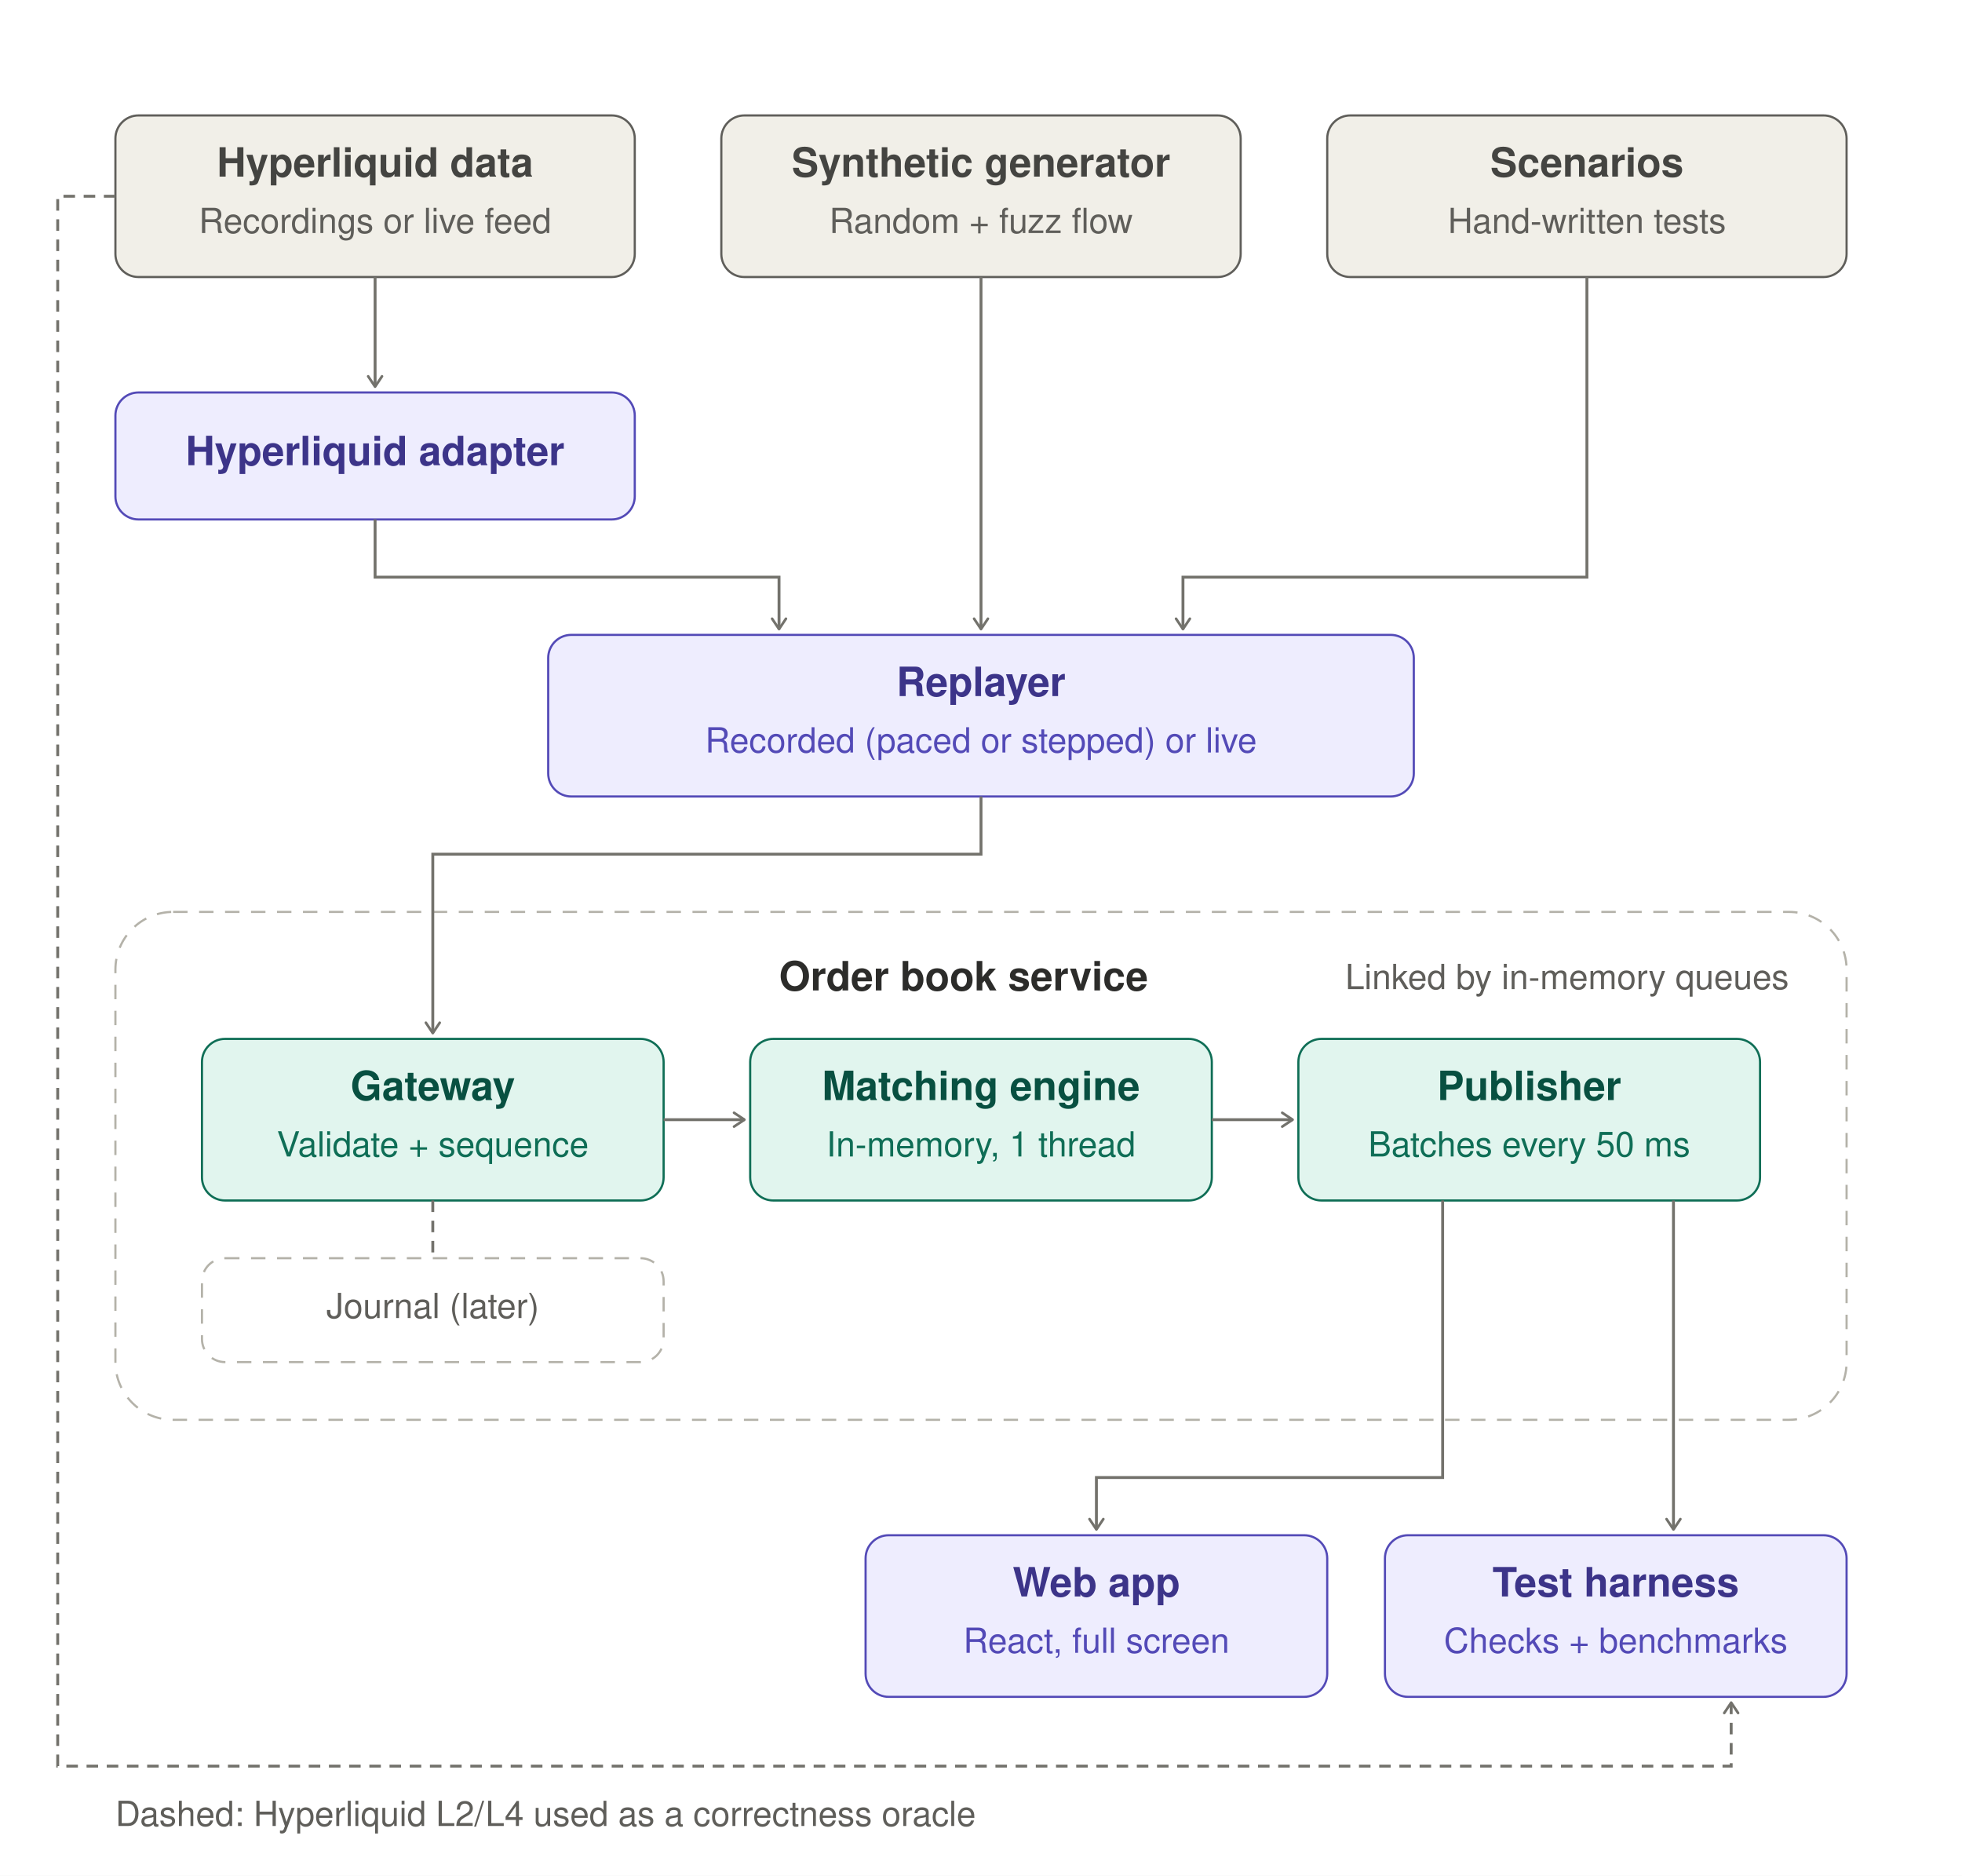
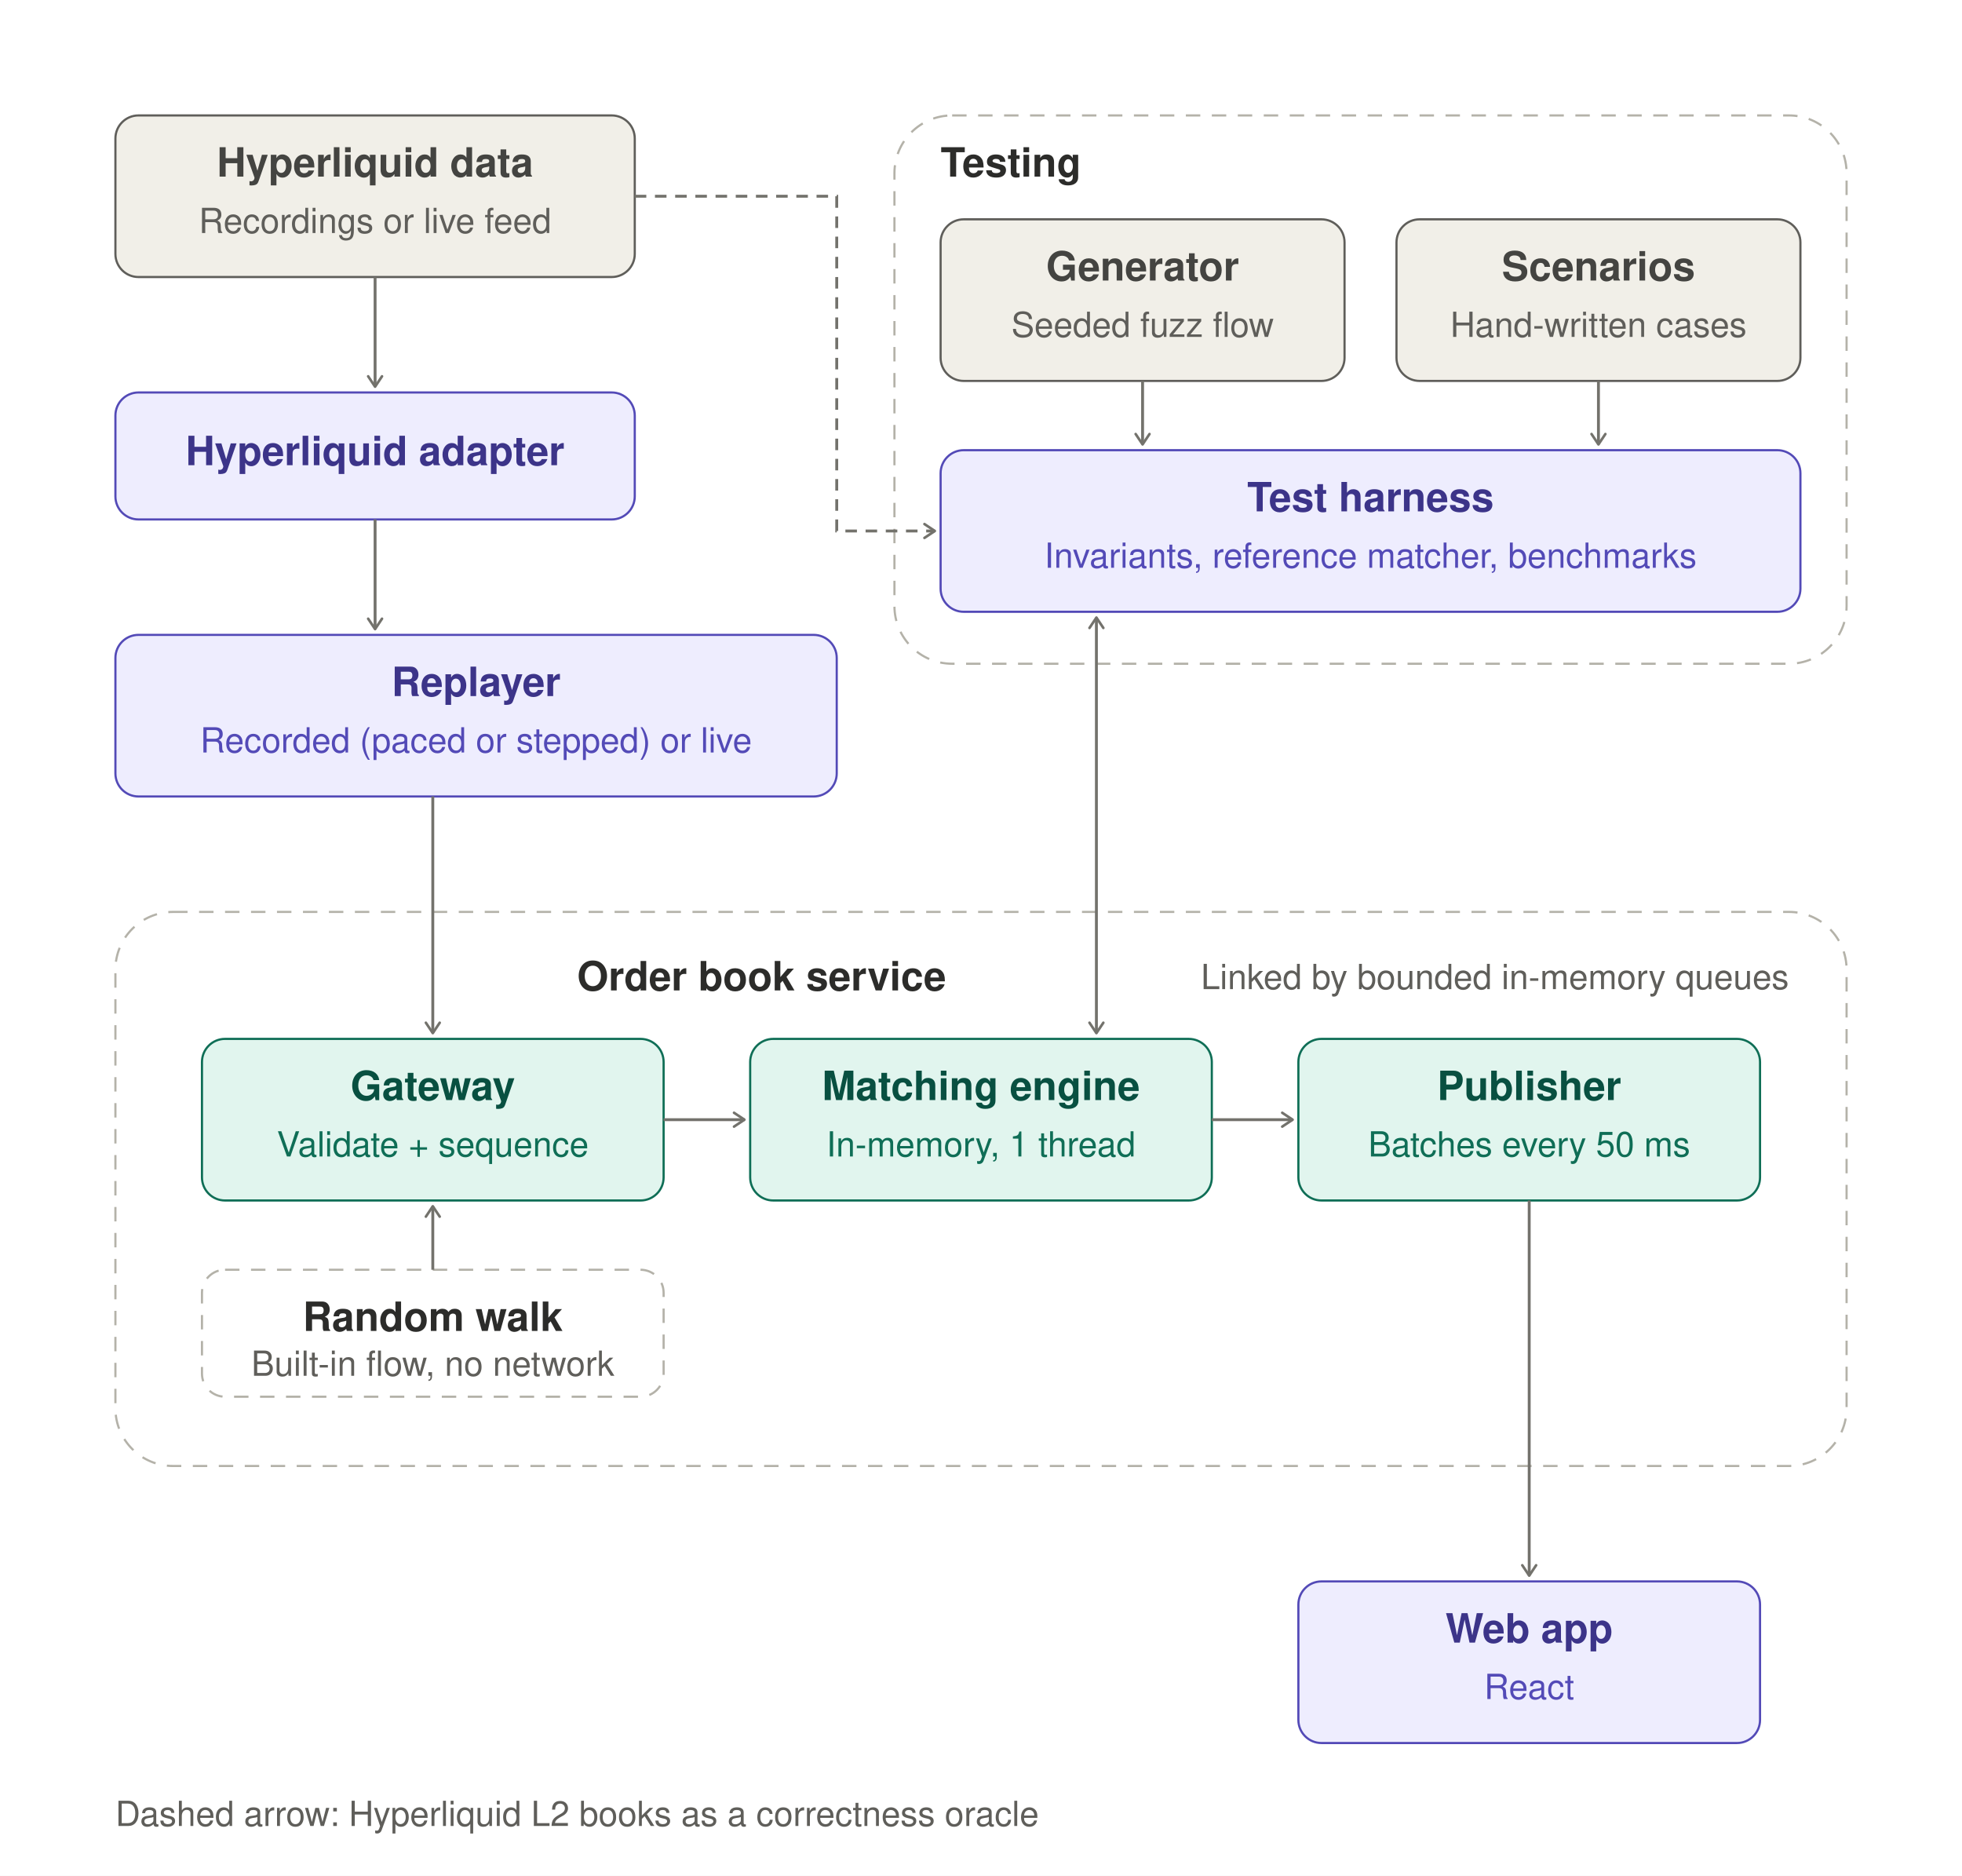
<svg xmlns="http://www.w3.org/2000/svg" width="680" height="650" viewBox="0 0 680 650" role="img">
  <defs>
    <marker id="arrow" viewBox="0 0 10 10" refX="8" refY="5" markerWidth="6" markerHeight="6" orient="auto-start-reverse">
      <path d="M2 1L8 5L2 9" fill="none" stroke="#73726c" stroke-width="1.5" stroke-linecap="round" stroke-linejoin="round" />
    </marker>
  </defs>
  <rect width="680" height="650" fill="#ffffff" />
  <rect x="40" y="40" width="180" height="56" rx="8" fill="#F1EFE8" stroke="#5F5E5A" stroke-width="0.75" />
  <text x="130.0" y="58" font-family="Helvetica, Arial, sans-serif" font-size="14" font-weight="600" fill="#444441" text-anchor="middle" dominant-baseline="central">Hyperliquid data</text>
  <text x="130.0" y="78" font-family="Helvetica, Arial, sans-serif" font-size="12" font-weight="400" fill="#5F5E5A" text-anchor="middle" dominant-baseline="central">Recordings or live feed</text>
-   <rect x="250" y="40" width="180" height="56" rx="8" fill="#F1EFE8" stroke="#5F5E5A" stroke-width="0.75" />
-   <text x="340.0" y="58" font-family="Helvetica, Arial, sans-serif" font-size="14" font-weight="600" fill="#444441" text-anchor="middle" dominant-baseline="central">Synthetic generator</text>
-   <text x="340.0" y="78" font-family="Helvetica, Arial, sans-serif" font-size="12" font-weight="400" fill="#5F5E5A" text-anchor="middle" dominant-baseline="central">Random + fuzz flow</text>
-   <rect x="460" y="40" width="180" height="56" rx="8" fill="#F1EFE8" stroke="#5F5E5A" stroke-width="0.75" />
-   <text x="550.0" y="58" font-family="Helvetica, Arial, sans-serif" font-size="14" font-weight="600" fill="#444441" text-anchor="middle" dominant-baseline="central">Scenarios</text>
-   <text x="550.0" y="78" font-family="Helvetica, Arial, sans-serif" font-size="12" font-weight="400" fill="#5F5E5A" text-anchor="middle" dominant-baseline="central">Hand-written tests</text>
  <path d="M130 96 L130 134" fill="none" stroke="#73726c" stroke-width="1" marker-end="url(#arrow)" />
  <rect x="40" y="136" width="180" height="44" rx="8" fill="#EEEDFE" stroke="#534AB7" stroke-width="0.75" />
  <text x="130.0" y="158.0" font-family="Helvetica, Arial, sans-serif" font-size="14" font-weight="600" fill="#3C3489" text-anchor="middle" dominant-baseline="central">Hyperliquid adapter</text>
-   <path d="M130 180 L130 200 L270 200 L270 218" fill="none" stroke="#73726c" stroke-width="1" marker-end="url(#arrow)" />
-   <path d="M340 96 L340 218" fill="none" stroke="#73726c" stroke-width="1" marker-end="url(#arrow)" />
-   <path d="M550 96 L550 200 L410 200 L410 218" fill="none" stroke="#73726c" stroke-width="1" marker-end="url(#arrow)" />
-   <rect x="190" y="220" width="300" height="56" rx="8" fill="#EEEDFE" stroke="#534AB7" stroke-width="0.75" />
-   <text x="340.0" y="238" font-family="Helvetica, Arial, sans-serif" font-size="14" font-weight="600" fill="#3C3489" text-anchor="middle" dominant-baseline="central">Replayer</text>
-   <text x="340.0" y="258" font-family="Helvetica, Arial, sans-serif" font-size="12" font-weight="400" fill="#534AB7" text-anchor="middle" dominant-baseline="central">Recorded (paced or stepped) or live</text>
-   <rect x="40" y="316" width="600" height="176" rx="20" fill="none" stroke="#B4B2A9" stroke-width="0.75" stroke-dasharray="5 4" />
-   <text x="270" y="340" font-family="Helvetica, Arial, sans-serif" font-size="14" font-weight="600" fill="#2C2C2A" text-anchor="start" dominant-baseline="central">Order book service</text>
-   <text x="620" y="340" font-family="Helvetica, Arial, sans-serif" font-size="12" font-weight="400" fill="#5F5E5A" text-anchor="end" dominant-baseline="central">Linked by in-memory queues</text>
-   <path d="M340 276 L340 296 L150 296 L150 358" fill="none" stroke="#73726c" stroke-width="1" marker-end="url(#arrow)" />
+   <path d="M130 180 L130 218" fill="none" stroke="#73726c" stroke-width="1" marker-end="url(#arrow)" />
+   <rect x="40" y="220" width="250" height="56" rx="8" fill="#EEEDFE" stroke="#534AB7" stroke-width="0.75" />
+   <text x="165.0" y="238" font-family="Helvetica, Arial, sans-serif" font-size="14" font-weight="600" fill="#3C3489" text-anchor="middle" dominant-baseline="central">Replayer</text>
+   <text x="165.0" y="258" font-family="Helvetica, Arial, sans-serif" font-size="12" font-weight="400" fill="#534AB7" text-anchor="middle" dominant-baseline="central">Recorded (paced or stepped) or live</text>
+   <rect x="310" y="40" width="330" height="190" rx="20" fill="none" stroke="#B4B2A9" stroke-width="0.75" stroke-dasharray="5 4" />
+   <text x="326" y="58" font-family="Helvetica, Arial, sans-serif" font-size="14" font-weight="600" fill="#2C2C2A" text-anchor="start" dominant-baseline="central">Testing</text>
+   <rect x="326" y="76" width="140" height="56" rx="8" fill="#F1EFE8" stroke="#5F5E5A" stroke-width="0.75" />
+   <text x="396.0" y="94" font-family="Helvetica, Arial, sans-serif" font-size="14" font-weight="600" fill="#444441" text-anchor="middle" dominant-baseline="central">Generator</text>
+   <text x="396.0" y="114" font-family="Helvetica, Arial, sans-serif" font-size="12" font-weight="400" fill="#5F5E5A" text-anchor="middle" dominant-baseline="central">Seeded fuzz flow</text>
+   <rect x="484" y="76" width="140" height="56" rx="8" fill="#F1EFE8" stroke="#5F5E5A" stroke-width="0.75" />
+   <text x="554.0" y="94" font-family="Helvetica, Arial, sans-serif" font-size="14" font-weight="600" fill="#444441" text-anchor="middle" dominant-baseline="central">Scenarios</text>
+   <text x="554.0" y="114" font-family="Helvetica, Arial, sans-serif" font-size="12" font-weight="400" fill="#5F5E5A" text-anchor="middle" dominant-baseline="central">Hand-written cases</text>
+   <path d="M396 132 L396 154" fill="none" stroke="#73726c" stroke-width="1" marker-end="url(#arrow)" />
+   <path d="M554 132 L554 154" fill="none" stroke="#73726c" stroke-width="1" marker-end="url(#arrow)" />
+   <rect x="326" y="156" width="298" height="56" rx="8" fill="#EEEDFE" stroke="#534AB7" stroke-width="0.75" />
+   <text x="475.0" y="174" font-family="Helvetica, Arial, sans-serif" font-size="14" font-weight="600" fill="#3C3489" text-anchor="middle" dominant-baseline="central">Test harness</text>
+   <text x="475.0" y="194" font-family="Helvetica, Arial, sans-serif" font-size="12" font-weight="400" fill="#534AB7" text-anchor="middle" dominant-baseline="central">Invariants, reference matcher, benchmarks</text>
+   <path d="M220 68 L290 68 L290 184 L324 184" fill="none" stroke="#73726c" stroke-width="1" stroke-dasharray="4 3" marker-end="url(#arrow)" />
+   <rect x="40" y="316" width="600" height="192" rx="20" fill="none" stroke="#B4B2A9" stroke-width="0.75" stroke-dasharray="5 4" />
+   <text x="200" y="340" font-family="Helvetica, Arial, sans-serif" font-size="14" font-weight="600" fill="#2C2C2A" text-anchor="start" dominant-baseline="central">Order book service</text>
+   <text x="620" y="340" font-family="Helvetica, Arial, sans-serif" font-size="12" font-weight="400" fill="#5F5E5A" text-anchor="end" dominant-baseline="central">Linked by bounded in-memory queues</text>
+   <path d="M150 276 L150 358" fill="none" stroke="#73726c" stroke-width="1" marker-end="url(#arrow)" />
  <rect x="70" y="360" width="160" height="56" rx="8" fill="#E1F5EE" stroke="#0F6E56" stroke-width="0.75" />
  <text x="150.0" y="378" font-family="Helvetica, Arial, sans-serif" font-size="14" font-weight="600" fill="#085041" text-anchor="middle" dominant-baseline="central">Gateway</text>
  <text x="150.0" y="398" font-family="Helvetica, Arial, sans-serif" font-size="12" font-weight="400" fill="#0F6E56" text-anchor="middle" dominant-baseline="central">Validate + sequence</text>
  <path d="M230 388 L258 388" fill="none" stroke="#73726c" stroke-width="1" marker-end="url(#arrow)" />
  <rect x="260" y="360" width="160" height="56" rx="8" fill="#E1F5EE" stroke="#0F6E56" stroke-width="0.75" />
  <text x="340.0" y="378" font-family="Helvetica, Arial, sans-serif" font-size="14" font-weight="600" fill="#085041" text-anchor="middle" dominant-baseline="central">Matching engine</text>
  <text x="340.0" y="398" font-family="Helvetica, Arial, sans-serif" font-size="12" font-weight="400" fill="#0F6E56" text-anchor="middle" dominant-baseline="central">In-memory, 1 thread</text>
  <path d="M420 388 L448 388" fill="none" stroke="#73726c" stroke-width="1" marker-end="url(#arrow)" />
  <rect x="450" y="360" width="160" height="56" rx="8" fill="#E1F5EE" stroke="#0F6E56" stroke-width="0.75" />
  <text x="530.0" y="378" font-family="Helvetica, Arial, sans-serif" font-size="14" font-weight="600" fill="#085041" text-anchor="middle" dominant-baseline="central">Publisher</text>
  <text x="530.0" y="398" font-family="Helvetica, Arial, sans-serif" font-size="12" font-weight="400" fill="#0F6E56" text-anchor="middle" dominant-baseline="central">Batches every 50 ms</text>
-   <path d="M150 416 L150 434" fill="none" stroke="#73726c" stroke-width="1" stroke-dasharray="4 3" />
-   <rect x="70" y="436" width="160" height="36" rx="8" fill="none" stroke="#B4B2A9" stroke-width="0.75" stroke-dasharray="5 4" />
-   <text x="150" y="454" font-family="Helvetica, Arial, sans-serif" font-size="12" font-weight="400" fill="#5F5E5A" text-anchor="middle" dominant-baseline="central">Journal (later)</text>
-   <path d="M500 416 L500 512 L380 512 L380 530" fill="none" stroke="#73726c" stroke-width="1" marker-end="url(#arrow)" />
-   <path d="M580 416 L580 530" fill="none" stroke="#73726c" stroke-width="1" marker-end="url(#arrow)" />
-   <rect x="300" y="532" width="160" height="56" rx="8" fill="#EEEDFE" stroke="#534AB7" stroke-width="0.75" />
-   <text x="380.0" y="550" font-family="Helvetica, Arial, sans-serif" font-size="14" font-weight="600" fill="#3C3489" text-anchor="middle" dominant-baseline="central">Web app</text>
-   <text x="380.0" y="570" font-family="Helvetica, Arial, sans-serif" font-size="12" font-weight="400" fill="#534AB7" text-anchor="middle" dominant-baseline="central">React, full screen</text>
-   <rect x="480" y="532" width="160" height="56" rx="8" fill="#EEEDFE" stroke="#534AB7" stroke-width="0.75" />
-   <text x="560.0" y="550" font-family="Helvetica, Arial, sans-serif" font-size="14" font-weight="600" fill="#3C3489" text-anchor="middle" dominant-baseline="central">Test harness</text>
-   <text x="560.0" y="570" font-family="Helvetica, Arial, sans-serif" font-size="12" font-weight="400" fill="#534AB7" text-anchor="middle" dominant-baseline="central">Checks + benchmarks</text>
-   <path d="M40 68 L20 68 L20 612 L600 612 L600 590" fill="none" stroke="#73726c" stroke-width="1" stroke-dasharray="4 3" marker-end="url(#arrow)" />
-   <text x="40" y="630" font-family="Helvetica, Arial, sans-serif" font-size="12" font-weight="400" fill="#5F5E5A" text-anchor="start" dominant-baseline="central">Dashed: Hyperliquid L2/L4 used as a correctness oracle</text>
+   <rect x="70" y="440" width="160" height="44" rx="8" fill="none" stroke="#B4B2A9" stroke-width="0.75" stroke-dasharray="5 4" />
+   <text x="150" y="458" font-family="Helvetica, Arial, sans-serif" font-size="14" font-weight="600" fill="#2C2C2A" text-anchor="middle" dominant-baseline="central">Random walk</text>
+   <text x="150" y="474" font-family="Helvetica, Arial, sans-serif" font-size="12" font-weight="400" fill="#5F5E5A" text-anchor="middle" dominant-baseline="central">Built-in flow, no network</text>
+   <path d="M150 440 L150 418" fill="none" stroke="#73726c" stroke-width="1" marker-end="url(#arrow)" />
+   <path d="M380 214 L380 358" fill="none" stroke="#73726c" stroke-width="1" marker-start="url(#arrow)" marker-end="url(#arrow)" />
+   <path d="M530 416 L530 546" fill="none" stroke="#73726c" stroke-width="1" marker-end="url(#arrow)" />
+   <rect x="450" y="548" width="160" height="56" rx="8" fill="#EEEDFE" stroke="#534AB7" stroke-width="0.75" />
+   <text x="530.0" y="566" font-family="Helvetica, Arial, sans-serif" font-size="14" font-weight="600" fill="#3C3489" text-anchor="middle" dominant-baseline="central">Web app</text>
+   <text x="530.0" y="586" font-family="Helvetica, Arial, sans-serif" font-size="12" font-weight="400" fill="#534AB7" text-anchor="middle" dominant-baseline="central">React</text>
+   <text x="40" y="630" font-family="Helvetica, Arial, sans-serif" font-size="12" font-weight="400" fill="#5F5E5A" text-anchor="start" dominant-baseline="central">Dashed arrow: Hyperliquid L2 books as a correctness oracle</text>
</svg>
